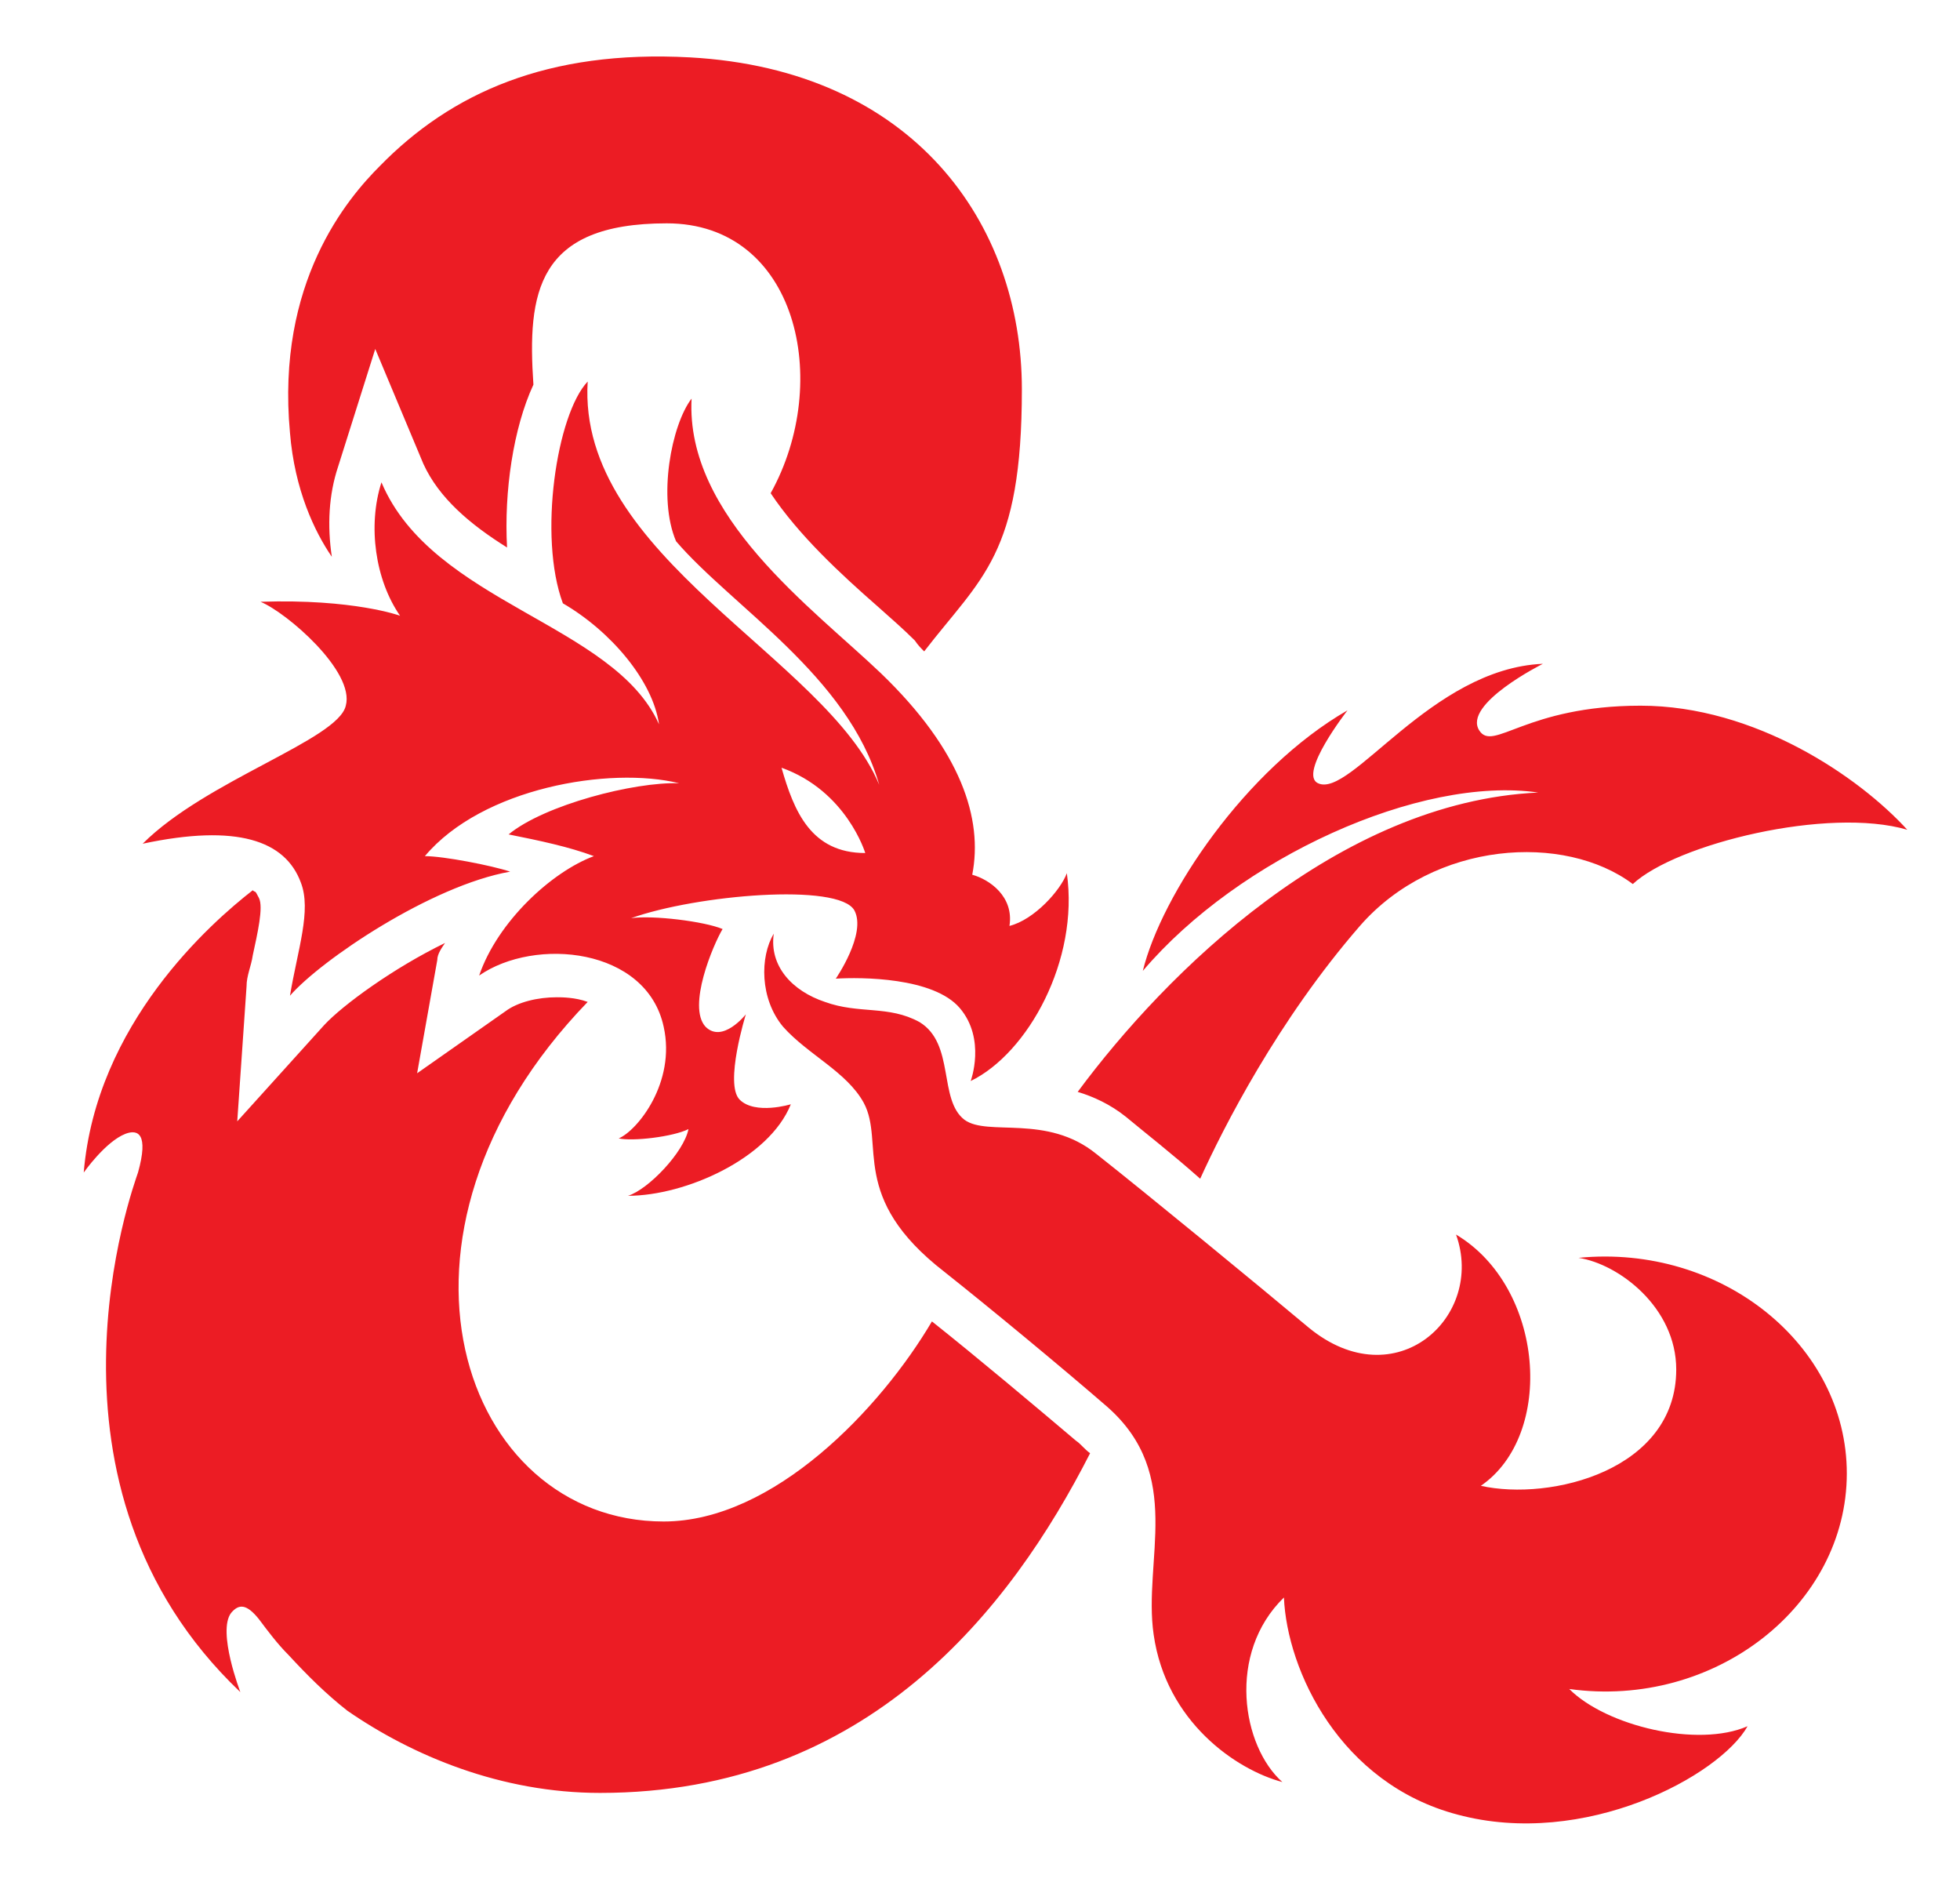
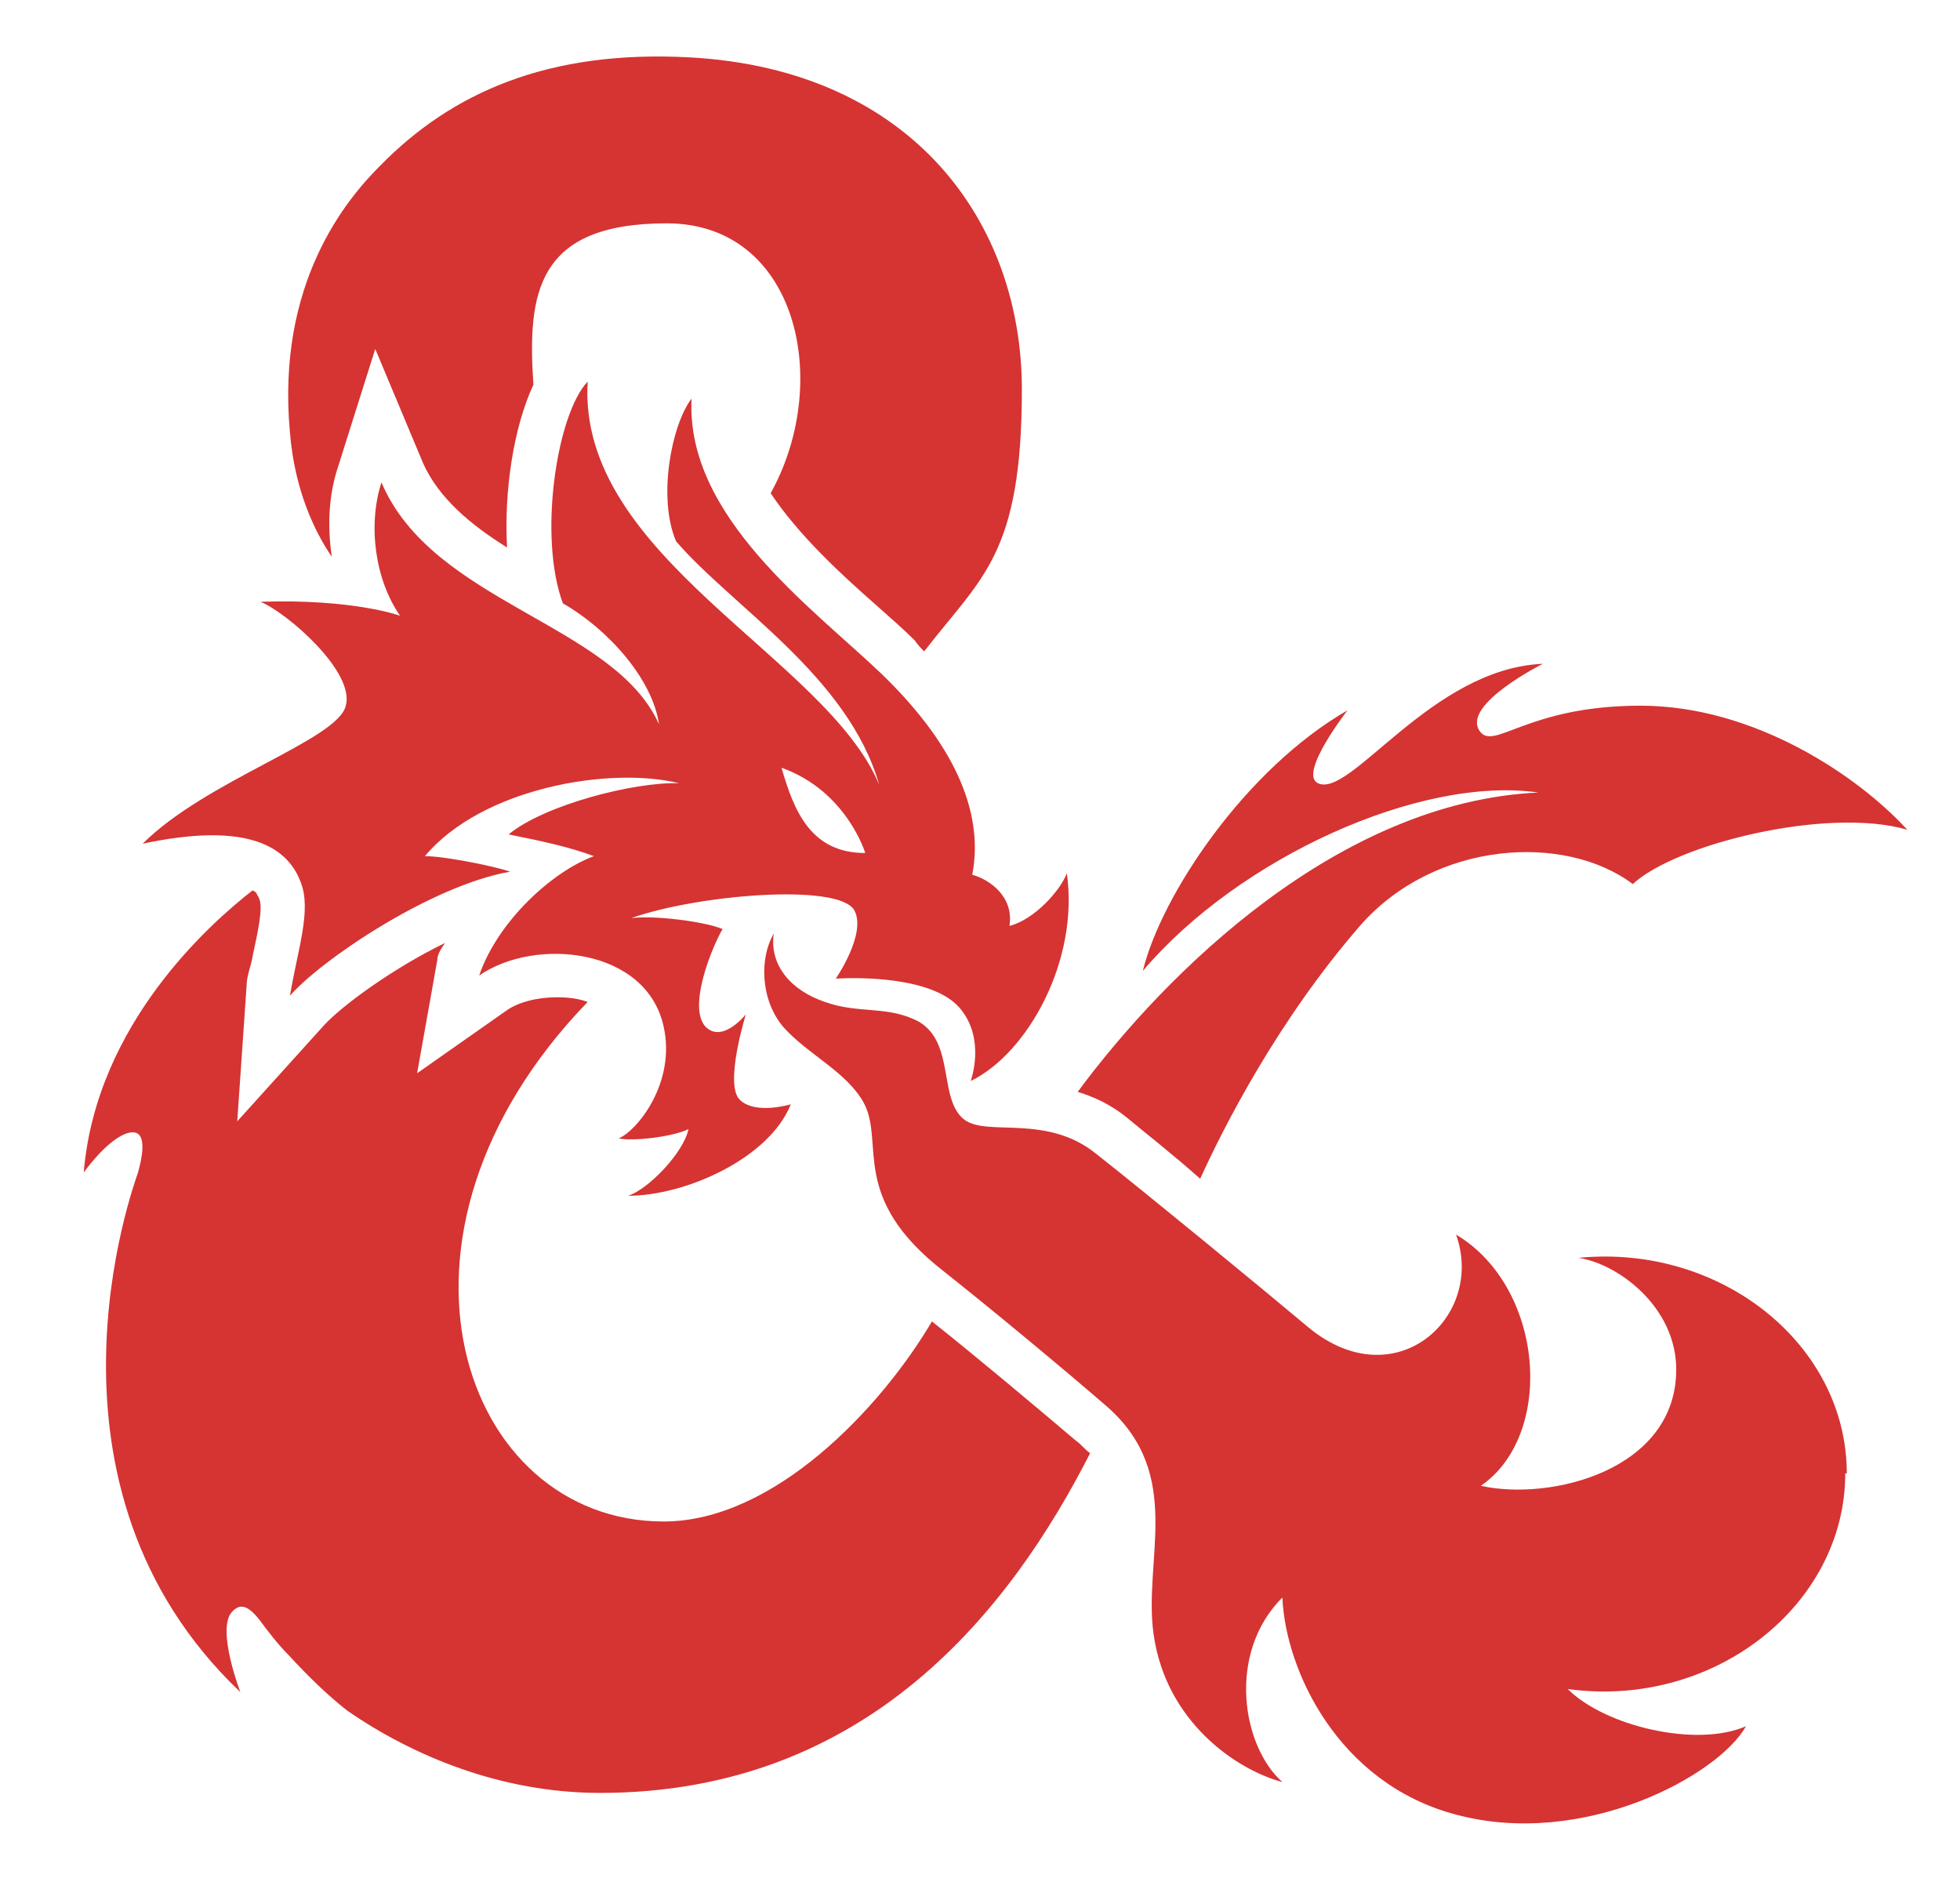
<svg xmlns="http://www.w3.org/2000/svg" id="Layer_1" version="1.1" viewBox="0 0 126.4 121.3">
  <defs>
    <style>
      .st0 {
-         fill: #ec1c24;
+         fill: #d63333;
      }
    </style>
  </defs>
-   <path class="st0" d="M18.7,27.9c-.9-9.7,3.7-15.1,5.8-17.2,4.6-4.7,10.8-7.5,20-7,14.4.8,21.4,10.7,21.4,21.4s-2.6,12.1-6.3,16.9c-.2-.2-.4-.4-.6-.7-.7-.7-1.5-1.4-2.4-2.2-2.4-2.1-5.1-4.6-6.9-7.3,4-7.2,1.7-17.4-6.7-17.4s-9,4.5-8.6,10.4c-1.3,2.8-1.9,6.9-1.7,10.5-2.4-1.5-4.4-3.2-5.4-5.4l-3.1-7.4-2.4,7.6c-.6,1.8-.7,3.8-.4,5.8h0c-1.1-1.6-2.4-4.3-2.7-8M9.2,54.4c4.1-4.1,12.6-6.7,13.1-8.9.6-2.2-3.8-6-5.5-6.7,6-.2,9,.9,9,.9-1.6-2.3-2.1-5.8-1.2-8.6,3.3,7.8,15,9.1,17.9,15.6-.4-2.8-3.1-6-6.2-7.8-1.6-4.3-.4-12.2,1.6-14.3-.7,11.3,15.4,17.8,18.8,26-2-7-9.5-11.5-13.1-15.7-1.2-2.8-.3-7.5,1-9.2-.4,7.6,7.8,13.5,12.2,17.7,5.2,5,6.6,9.4,5.9,13,1.1.3,2.7,1.4,2.4,3.3,1.6-.4,3.3-2.3,3.7-3.4.8,5.6-2.5,11.6-6.2,13.4,0,0,1-2.7-.7-4.7s-6.4-2-8-1.9c0,0,2-2.9,1.2-4.4-1-1.8-10.2-1-14.4.5,1.4-.2,4.7.2,5.9.7-.6,1-2.3,5-1.1,6.3,1.1,1.1,2.6-.8,2.6-.8,0,0-1.4,4.5-.4,5.5s3.3.3,3.3.3c-1.4,3.5-6.8,5.9-10.5,5.9,1.3-.4,3.6-2.8,3.9-4.3-1,.5-3.6.8-4.5.6,1.2-.5,3.7-3.6,2.9-7.2-1.1-5.1-8.3-5.8-11.9-3.3,1.2-3.5,4.7-6.7,7.4-7.7-1.6-.6-3.5-1-5.5-1.4,2.3-1.9,8.1-3.4,11-3.3-4.5-1.1-12.7.3-16.4,4.7,1.2,0,4.3.6,5.5,1-5.1.9-12.2,5.7-14.2,8,.5-3,1.4-5.5.7-7.3-1-2.7-4.1-3.8-10.2-2.5M55.8,55s-1.2-4-5.4-5.5c.8,2.8,1.9,5.5,5.4,5.5M119.1,95c0-8.3-8.1-14.8-17.3-13.9,2.6.4,6.3,3.2,6.3,7.2,0,6.5-8.1,8.5-12.6,7.5,4.8-3.3,4.1-12.8-1.6-16.2,1.9,5.3-3.9,10.6-9.5,6-3.1-2.6-10.4-8.6-13.7-11.2-3.2-2.6-7-1.1-8.5-2.2-1.7-1.3-.6-4.9-2.9-6.3-2-1.1-3.9-.5-6.1-1.3-2.1-.7-3.6-2.3-3.3-4.4-.9,1.5-.9,4.2.6,6,1.6,1.8,4.1,2.9,5.2,4.9,1.4,2.6-1,6.1,5.2,10.9,2.9,2.3,7.5,6.1,10.5,8.7,5,4.4,2.3,9.9,3,14.7.8,5.6,5.3,8.7,8.3,9.5-2.6-2.3-3.6-8.3.1-11.9.2,4.7,3.6,12,11.2,14,8.2,2.2,16.9-2.5,18.7-5.7-3.2,1.4-9.1,0-11.5-2.4,9.4,1.3,17.9-5.4,17.9-13.9M69.4,92.9c-2.6-2.2-6.4-5.4-9.3-7.7-3.3,5.6-10.2,12.9-17.3,12.9-13,0-19.5-18.4-4.9-33.5-.8-.3-1.7-.3-2-.3-1.2,0-2.5.3-3.3.9l-5.7,4,1.3-7.3c0-.4.3-.8.5-1.1-3.3,1.6-6.6,4-7.8,5.3l-5.6,6.2.6-8.7c0-.7.3-1.3.4-2,.3-1.4.7-3.1.4-3.7s-.2-.3-.4-.5c-2.7,2.1-10.1,8.6-10.9,18.2,0,0,1.4-2,2.7-2.5.8-.3,1.5,0,.8,2.5-.3.9-7.4,20.2,6.6,33.5,0,0-1.5-3.9-.6-5.1.5-.6,1-.6,1.8.4.6.8,1.2,1.6,1.9,2.3h0c1.2,1.3,2.4,2.5,3.8,3.6,4.2,2.9,9.9,5.3,16.3,5.3,17.3,0,26.5-11.9,31.6-21.9-.4-.3-.6-.6-.9-.8M99.2,51.1c-12.9.6-24,11.6-29.7,19.3,1,.3,2.1.8,3.1,1.6,1.2,1,3,2.4,4.8,4,1.5-3.3,5-10.2,10.3-16.3,4.8-5.5,13.2-6,17.6-2.7,2.8-2.6,12.6-5,17.7-3.5-3.1-3.4-9.8-8-17.2-8s-9.5,3-10.4,1.6c-1.1-1.7,4.1-4.3,4.1-4.3-7.2.3-12.4,8.7-14.5,7.7-1.3-.6,1.9-4.7,1.9-4.7-6.6,3.8-12,11.9-13.2,16.8,6.2-7.3,17.9-12.6,25.5-11.5" />
+   <path class="st0" d="M18.7,27.9c-.9-9.7,3.7-15.1,5.8-17.2,4.6-4.7,10.8-7.5,20-7,14.4.8,21.4,10.7,21.4,21.4s-2.6,12.1-6.3,16.9c-.2-.2-.4-.4-.6-.7-.7-.7-1.5-1.4-2.4-2.2-2.4-2.1-5.1-4.6-6.9-7.3,4-7.2,1.7-17.4-6.7-17.4s-9,4.5-8.6,10.4c-1.3,2.8-1.9,6.9-1.7,10.5-2.4-1.5-4.4-3.2-5.4-5.4l-3.1-7.4-2.4,7.6c-.6,1.8-.7,3.8-.4,5.8h0c-1.1-1.6-2.4-4.3-2.7-8M9.2,54.4c4.1-4.1,12.6-6.7,13.1-8.9.6-2.2-3.8-6-5.5-6.7,6-.2,9,.9,9,.9-1.6-2.3-2.1-5.8-1.2-8.6,3.3,7.8,15,9.1,17.9,15.6-.4-2.8-3.1-6-6.2-7.8-1.6-4.3-.4-12.2,1.6-14.3-.7,11.3,15.4,17.8,18.8,26-2-7-9.5-11.5-13.1-15.7-1.2-2.8-.3-7.5,1-9.2-.4,7.6,7.8,13.5,12.2,17.7,5.2,5,6.6,9.4,5.9,13,1.1.3,2.7,1.4,2.4,3.3,1.6-.4,3.3-2.3,3.7-3.4.8,5.6-2.5,11.6-6.2,13.4,0,0,1-2.7-.7-4.7s-6.4-2-8-1.9c0,0,2-2.9,1.2-4.4-1-1.8-10.2-1-14.4.5,1.4-.2,4.7.2,5.9.7-.6,1-2.3,5-1.1,6.3,1.1,1.1,2.6-.8,2.6-.8,0,0-1.4,4.5-.4,5.5s3.3.3,3.3.3c-1.4,3.5-6.8,5.9-10.5,5.9,1.3-.4,3.6-2.8,3.9-4.3-1,.5-3.6.8-4.5.6,1.2-.5,3.7-3.6,2.9-7.2-1.1-5.1-8.3-5.8-11.9-3.3,1.2-3.5,4.7-6.7,7.4-7.7-1.6-.6-3.5-1-5.5-1.4,2.3-1.9,8.1-3.4,11-3.3-4.5-1.1-12.7.3-16.4,4.7,1.2,0,4.3.6,5.5,1-5.1.9-12.2,5.7-14.2,8,.5-3,1.4-5.5.7-7.3-1-2.7-4.1-3.8-10.2-2.5M55.8,55s-1.2-4-5.4-5.5c.8,2.8,1.9,5.5,5.4,5.5M119.1,95c0-8.3-8.1-14.8-17.3-13.9,2.6.4,6.3,3.2,6.3,7.2,0,6.5-8.1,8.5-12.6,7.5,4.8-3.3,4.1-12.8-1.6-16.2,1.9,5.3-3.9,10.6-9.5,6-3.1-2.6-10.4-8.6-13.7-11.2-3.2-2.6-7-1.1-8.5-2.2-1.7-1.3-.6-4.9-2.9-6.3-2-1.1-3.9-.5-6.1-1.3-2.1-.7-3.6-2.3-3.3-4.4-.9,1.5-.9,4.2.6,6,1.6,1.8,4.1,2.9,5.2,4.9,1.4,2.6-1,6.1,5.2,10.9,2.9,2.3,7.5,6.1,10.5,8.7,5,4.4,2.3,9.9,3,14.7.8,5.6,5.3,8.7,8.3,9.5-2.6-2.3-3.6-8.3,0-11.9.2,4.7,3.6,12,11.2,14,8.2,2.2,16.9-2.5,18.7-5.7-3.2,1.4-9.1,0-11.5-2.4,9.4,1.3,17.9-5.4,17.9-13.9M69.4,92.9c-2.6-2.2-6.4-5.4-9.3-7.7-3.3,5.6-10.2,12.9-17.3,12.9-13,0-19.5-18.4-4.9-33.5-.8-.3-1.7-.3-2-.3-1.2,0-2.5.3-3.3.9l-5.7,4,1.3-7.3c0-.4.3-.8.5-1.1-3.3,1.6-6.6,4-7.8,5.3l-5.6,6.2.6-8.7c0-.7.3-1.3.4-2,.3-1.4.7-3.1.4-3.7s-.2-.3-.4-.5c-2.7,2.1-10.1,8.6-10.9,18.2,0,0,1.4-2,2.7-2.5.8-.3,1.5,0,.8,2.5-.3.9-7.4,20.2,6.6,33.5,0,0-1.5-3.9-.6-5.1.5-.6,1-.6,1.8.4.6.8,1.2,1.6,1.9,2.3h0c1.2,1.3,2.4,2.5,3.8,3.6,4.2,2.9,9.9,5.3,16.3,5.3,17.3,0,26.5-11.9,31.6-21.9-.4-.3-.6-.6-.9-.8M99.2,51.1c-12.9.6-24,11.6-29.7,19.3,1,.3,2.1.8,3.1,1.6,1.2,1,3,2.4,4.8,4,1.5-3.3,5-10.2,10.3-16.3,4.8-5.5,13.2-6,17.6-2.7,2.8-2.6,12.6-5,17.7-3.5-3.1-3.4-9.8-8-17.2-8s-9.5,3-10.4,1.6c-1.1-1.7,4.1-4.3,4.1-4.3-7.2.3-12.4,8.7-14.5,7.7-1.3-.6,1.9-4.7,1.9-4.7-6.6,3.8-12,11.9-13.2,16.8,6.2-7.3,17.9-12.6,25.5-11.5" />
</svg>
